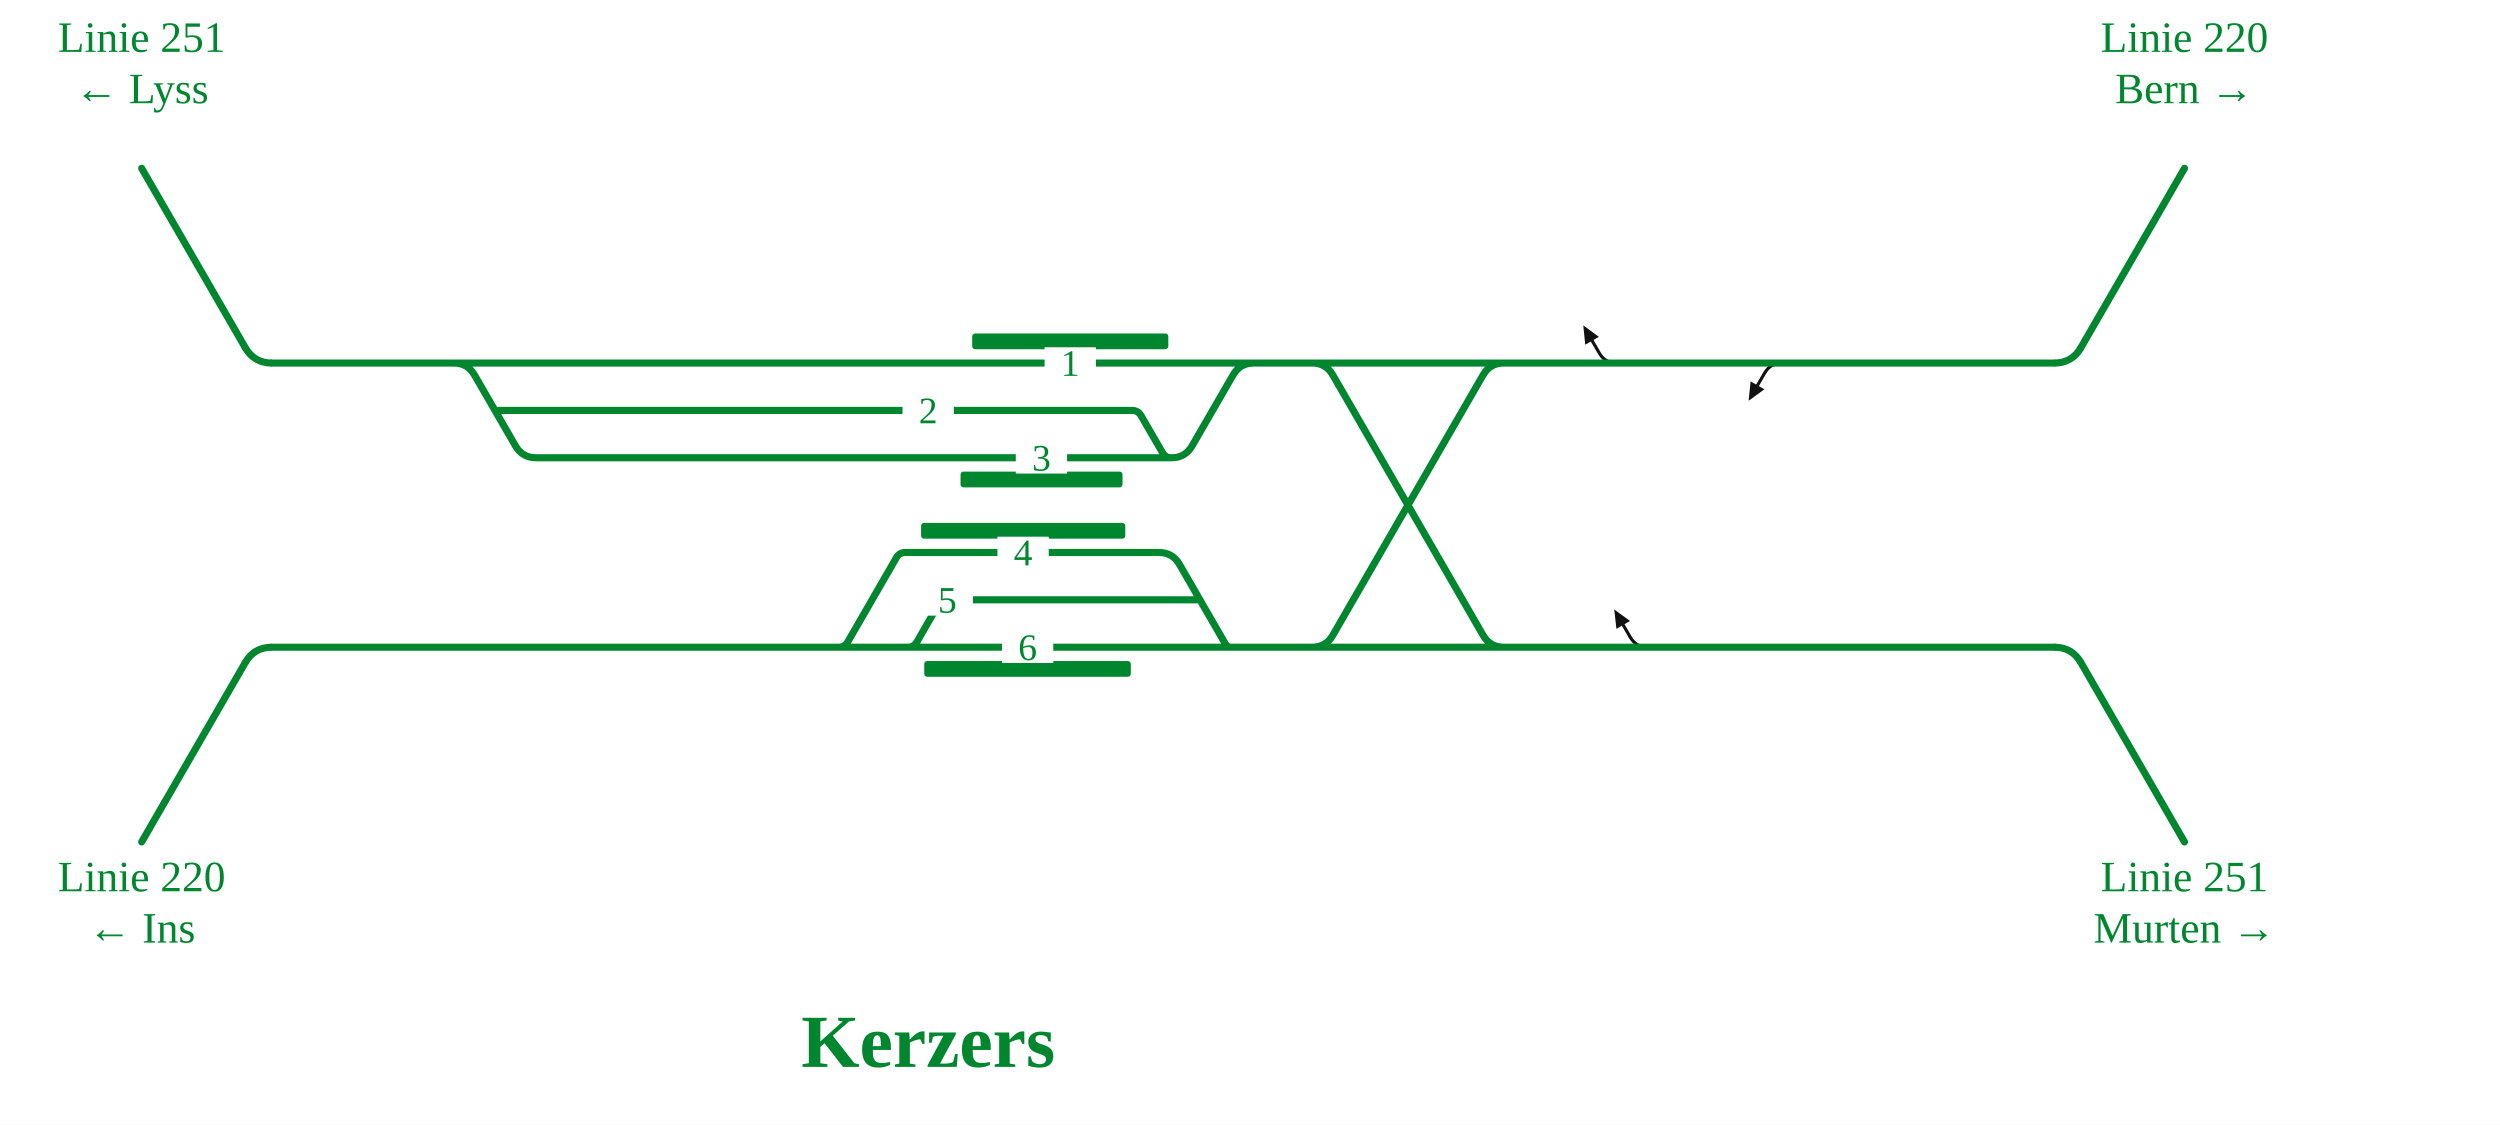
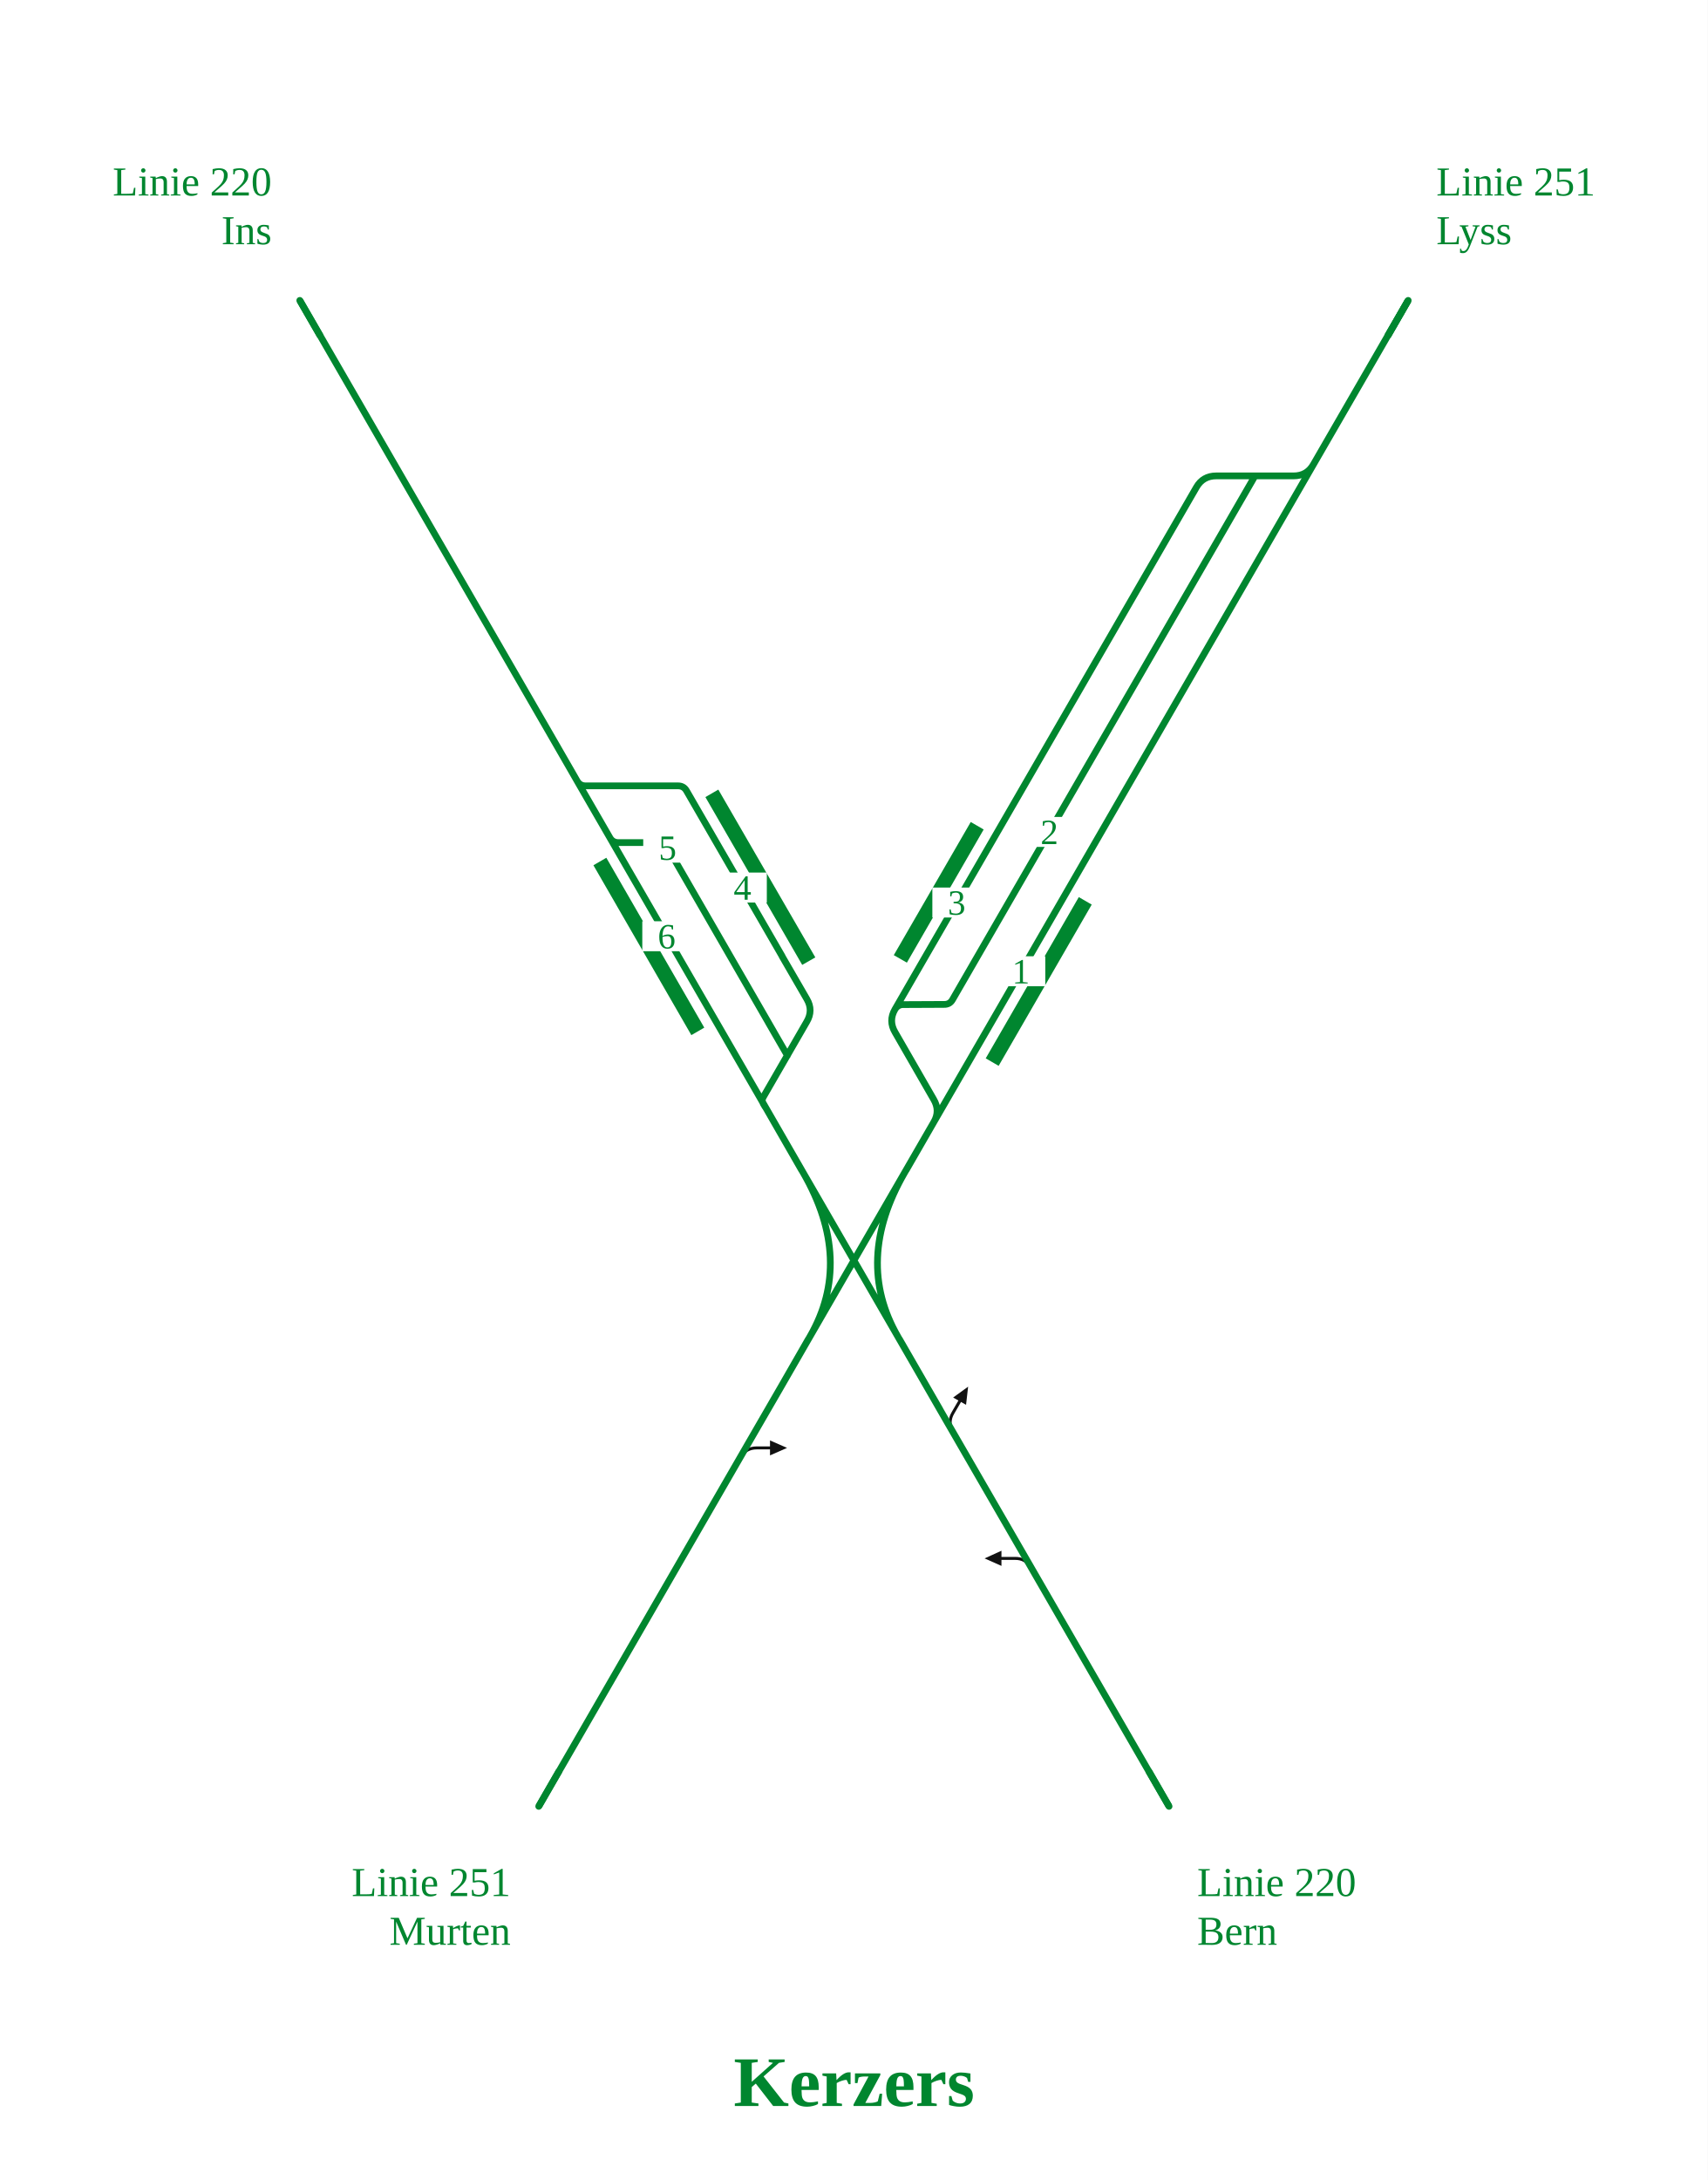
- <svg xmlns="http://www.w3.org/2000/svg" viewBox="0 -74 1267 570" width="1267" height="570" font-family="Fira Sans, Source Sans 3, Helvetica, Arial, sans-serif">
-   <rect y="-74" width="100%" height="100%" fill="#fff" />
+ <svg xmlns="http://www.w3.org/2000/svg" viewBox="-456 -673 912 1164" width="912" height="1164" font-family="Fira Sans, Source Sans 3, Helvetica, Arial, sans-serif">
+   <rect x="-456" y="-673" width="912" height="1164" fill="#fff" />
  <g fill="none" stroke-linecap="round" stroke-linejoin="round">
-     <path d="M903.1,110.0Q897.2,110.0 894.3,115.1L890.7,121.3 M819.3,110.0Q813.4,110.0 810.5,104.9L806.9,98.7 M835.0,254.0Q829.1,254.0 826.2,248.9L822.6,242.7" stroke="#111" stroke-width="1.6" />
-     <path d="M399.8,254.0H421.9 M137.8,254.0H351.2 M621.6,254.0H791.6 M460.1,254.0H460.1Q463.1,254.0 464.7,251.3L475.4,232.7Q477.0,230.0 480.1,230.0H480.1M480.1,230.0H593.8 M425.1,254.0H425.1Q428.1,254.0 429.6,251.4L454.3,208.6Q455.8,206.0 458.8,206.0H458.8M458.8,206.0H560.9 M635.4,110.0H761.3M761.3,110.0L775.3,110.0M775.3,110.0H813.4 M466.6,158.0H563.7 M271.7,158.0H466.6 M250.8,134.0H573.7M573.7,134.0H573.7Q576.8,134.0 578.3,136.7L589.1,155.3Q590.6,158.0 593.7,158.0H593.7 M460.1,254.0H561.5 M421.9,254.0H425.1 M230.0,110.0H565.0 M137.8,110.0H230.0Q237.0,110.0 240.5,116.1L261.2,151.9Q264.7,158.0 271.7,158.0H271.7 M425.1,254.0H460.1 M791.6,254.0H829.1 M813.4,110.0H897.2 M897.2,110.0H1041.1 M829.1,254.0H1041.1 M351.2,254.0H399.8 M565.0,110.0H635.4 M593.7,158.0H593.7Q600.7,158.0 604.2,151.9L624.9,116.1Q628.4,110.0 635.4,110.0H635.4 M563.7,158.0H593.7 M561.5,254.0H621.6 M621.6,254.0L665.0,254.0Q672.0,254.0 675.5,247.9L751.6,116.1Q755.1,110.0 762.1,110.0L805.4,110.0 M635.4,110.0L665.0,110.0Q672.0,110.0 675.5,116.1L751.6,247.9Q755.1,254.0 762.1,254.0L791.6,254.0 M561.0,206.0L587.3,206.0Q594.3,206.0 597.8,212.1L621.0,252.3Q622.0,254.0 624.0,254.0L626.0,254.0 M588.0,230.0L608.2,230.0" stroke="#00862f" stroke-width="3.6" />
+     <path d="M94.8,164.2Q91.8,159.0 86.0,159.1L78.8,159.1M52.9,91.6Q49.9,86.5 52.9,81.4L56.5,75.2M-60.7,105.2Q-57.8,100.1 -51.9,100.1L-44.7,100.1" stroke="#111" stroke-width="1.6" />
+     <path d="M-160.4,-277.9L-149.4,-258.8M-295.9,-512.6L-184.7,-320.0M-49.5,-85.8L-27.1,-46.9M-23.5,40.7L-39.0,67.6M-130.3,-225.7L-130.3,-225.7Q-128.8,-223.1 -125.7,-223.1L-104.2,-223.1Q-101.1,-223.1 -99.5,-220.4L-99.5,-220.4L-42.7,-121.9M-147.8,-256.0L-147.8,-256.0Q-146.3,-253.4 -143.3,-253.4L-93.9,-253.4Q-90.9,-253.4 -89.4,-250.8L-89.4,-250.8L-38.3,-162.4M42.7,-73.9L27.1,-46.9M23.5,40.7L23.9,41.4L30.9,53.5L49.9,86.5M85.5,-244.1L36.9,-160.0M182.9,-412.8L85.5,-244.1M214.2,-418.9L52.7,-139.3L52.7,-139.3Q51.2,-136.6 48.1,-136.7L26.6,-136.6Q23.5,-136.7 21.9,-134.0L21.9,-134.0M-130.3,-225.7L-79.6,-137.9M-149.4,-258.8L-147.8,-256.0M245.4,-425.0L77.9,-134.8M296.0,-512.6L245.4,-425.0Q241.9,-418.9 234.8,-418.9L193.5,-418.9Q186.4,-418.9 182.9,-412.8L182.9,-412.8M-147.8,-256.0L-130.3,-225.7M-39.0,67.6L-57.8,100.1M49.9,86.5L91.8,159.0L168.3,291.5M-57.8,100.1L-168.3,291.5M-184.7,-320.0L-160.4,-277.9M77.9,-134.8L42.7,-73.9M21.9,-134.0L21.9,-134.0Q18.4,-127.9 22.0,-121.8L42.6,-86.0Q46.2,-79.9 42.7,-73.9L42.7,-73.9M36.9,-160.0L21.9,-134.0M-79.6,-137.9L-49.5,-85.8L-27.9,-48.2M24.3,42.0L45.9,79.5M42.7,-73.9L27.9,-48.2M-24.3,42.0L-39.0,67.6M-38.3,-162.3L-25.1,-139.5Q-21.6,-133.5 -25.2,-127.4L-48.4,-87.2Q-49.4,-85.5 -48.4,-83.7L-47.4,-82.0M-45.6,-126.9L-35.5,-109.4 M-27.1,-46.9L0,0 M27.1,-46.9L0,0 M23.5,40.7L0,0 M-23.5,40.7L0,0 M-27.1,-46.9Q0,0 -23.5,40.7 M27.1,-46.9Q0,0 23.5,40.7" stroke="#00862f" stroke-width="3.6" />
  </g>
-   <rect x="492.7" y="95.0" width="99.4" height="8" rx="1.5" fill="#00862f" />
-   <rect x="486.8" y="165.0" width="82.1" height="8" rx="1.5" fill="#00862f" />
-   <rect x="466.8" y="191.0" width="103.5" height="8" rx="1.5" fill="#00862f" />
-   <rect x="468.4" y="261.0" width="104.7" height="8" rx="1.5" fill="#00862f" />
-   <path d="M886.2,129.1L887.2,119.3L894.2,123.3Z" fill="#111" />
-   <path d="M802.4,90.9L810.3,96.7L803.4,100.7Z" fill="#111" />
-   <path d="M818.1,234.9L826.1,240.7L819.2,244.7Z" fill="#111" />
-   <rect x="507.8" y="246.0" width="26" height="16" fill="#fff" />
-   <text x="520.8" y="260.5" font-size="19" text-anchor="middle" fill="#00862f">6</text>
-   <rect x="467.1" y="222.0" width="26" height="16" fill="#fff" />
-   <text x="480.1" y="236.5" font-size="19" text-anchor="middle" fill="#00862f">5</text>
-   <rect x="505.5" y="198.0" width="26" height="16" fill="#fff" />
-   <text x="518.5" y="212.5" font-size="19" text-anchor="middle" fill="#00862f">4</text>
-   <rect x="514.8" y="150.0" width="26" height="16" fill="#fff" />
-   <text x="527.8" y="164.5" font-size="19" text-anchor="middle" fill="#00862f">3</text>
-   <rect x="457.4" y="126.0" width="26" height="16" fill="#fff" />
-   <text x="470.4" y="140.5" font-size="19" text-anchor="middle" fill="#00862f">2</text>
-   <rect x="529.4" y="102.0" width="26" height="16" fill="#fff" />
-   <text x="542.4" y="116.5" font-size="19" text-anchor="middle" fill="#00862f">1</text>
-   <path d="M137.8,254.0Q128.8,254.0 124.3,261.8" stroke="#00862f" stroke-width="3.6" fill="none" />
-   <path d="M124.3,261.8L124.3,261.8L71.8,352.7" stroke="#00862f" stroke-width="3.6" stroke-linecap="round" fill="none" />
-   <path d="M137.8,110.0Q128.8,110.0 124.3,102.2" stroke="#00862f" stroke-width="3.6" fill="none" />
-   <path d="M124.3,102.2L124.3,102.2L71.8,11.3" stroke="#00862f" stroke-width="3.6" stroke-linecap="round" fill="none" />
-   <path d="M1041.1,110.0Q1050.1,110.0 1054.6,102.2" stroke="#00862f" stroke-width="3.6" fill="none" />
-   <path d="M1054.6,102.2L1054.6,102.2L1107.1,11.3" stroke="#00862f" stroke-width="3.6" stroke-linecap="round" fill="none" />
-   <path d="M1041.1,254.0Q1050.1,254.0 1054.6,261.8" stroke="#00862f" stroke-width="3.6" fill="none" />
-   <path d="M1054.6,261.8L1054.6,261.8L1107.1,352.7" stroke="#00862f" stroke-width="3.6" stroke-linecap="round" fill="none" />
-   <text x="71.8" y="377.7" font-size="22" text-anchor="middle" fill="#00862f">Linie 220</text>
-   <text x="71.8" y="403.7" font-size="22" text-anchor="middle" fill="#00862f">← Ins</text>
-   <text x="71.8" y="-47.7" font-size="22" text-anchor="middle" fill="#00862f">Linie 251</text>
-   <text x="71.8" y="-21.7" font-size="22" text-anchor="middle" fill="#00862f">← Lyss</text>
-   <text x="1107.1" y="-47.7" font-size="22" text-anchor="middle" fill="#00862f">Linie 220</text>
-   <text x="1107.1" y="-21.7" font-size="22" text-anchor="middle" fill="#00862f">Bern →</text>
-   <text x="1107.1" y="377.7" font-size="22" text-anchor="middle" fill="#00862f">Linie 251</text>
-   <text x="1107.1" y="403.7" font-size="22" text-anchor="middle" fill="#00862f">Murten →</text>
-   <text x="470.4" y="466.7" font-size="38" font-weight="700" text-anchor="middle" fill="#00862f">Kerzers</text>
+   <path d="M127.0,-190.0L77.3,-103.9L70.4,-107.9L120.1,-194.0Z" fill="#00862f" />
+   <path d="M69.3,-230.1L28.3,-159.0L21.3,-163.0L62.4,-234.1Z" fill="#00862f" />
+   <path d="M-72.4,-251.4L-20.6,-161.8L-27.6,-157.8L-79.3,-247.4Z" fill="#00862f" />
+   <path d="M-132.2,-215.0L-79.9,-124.3L-86.8,-120.3L-139.1,-211.0Z" fill="#00862f" />
+   <path d="M69.8,159.1L78.8,155.0L78.8,163.1" fill="#111" />
+   <path d="M61.0,67.4L59.9,77.1L53.0,73.2" fill="#111" />
+   <path d="M-35.7,100.1L-44.8,104.1L-44.8,96.1" fill="#111" />
+   <rect x="-113.0" y="-181.1" width="26" height="16" fill="#fff" />
+   <text x="-100.0" y="-166.6" font-size="19" text-anchor="middle" fill="#00862f">6</text>
+   <rect x="-112.5" y="-228.4" width="26" height="16" fill="#fff" />
+   <text x="-99.5" y="-213.9" font-size="19" text-anchor="middle" fill="#00862f">5</text>
+   <rect x="-72.5" y="-207.1" width="26" height="16" fill="#fff" />
+   <text x="-59.5" y="-192.6" font-size="19" text-anchor="middle" fill="#00862f">4</text>
+   <rect x="41.9" y="-199.1" width="26" height="16" fill="#fff" />
+   <text x="54.9" y="-184.6" font-size="19" text-anchor="middle" fill="#00862f">3</text>
+   <rect x="91.4" y="-236.8" width="26" height="16" fill="#fff" />
+   <text x="104.4" y="-222.3" font-size="19" text-anchor="middle" fill="#00862f">2</text>
+   <rect x="76.2" y="-162.4" width="26" height="16" fill="#fff" />
+   <text x="89.2" y="-147.9" font-size="19" text-anchor="middle" fill="#00862f">1</text>
+   <path d="M-284.9,-493.5L-295.9,-512.6" stroke="#00862f" stroke-width="3.6" fill="none" />
+   <path d="M285.0,-493.5L296.0,-512.6" stroke="#00862f" stroke-width="3.6" fill="none" />
+   <path d="M285.0,-493.5L296.0,-512.6" stroke="#00862f" stroke-width="3.6" fill="none" />
+   <path d="M157.3,272.4L168.3,291.5" stroke="#00862f" stroke-width="3.6" fill="none" />
+   <path d="M-157.3,272.4L-168.3,291.5" stroke="#00862f" stroke-width="3.6" fill="none" />
+   <text x="-310.9" y="-568.6" font-size="22" text-anchor="end" fill="#00862f">Linie 220</text>
+   <text x="-310.9" y="-542.6" font-size="22" text-anchor="end" fill="#00862f">Ins</text>
+   <text x="311.0" y="-568.6" font-size="22" text-anchor="start" fill="#00862f">Linie 251</text>
+   <text x="311.0" y="-542.6" font-size="22" text-anchor="start" fill="#00862f">Lyss</text>
+   <text x="183.3" y="339.4" font-size="22" text-anchor="start" fill="#00862f">Linie 220</text>
+   <text x="183.3" y="365.4" font-size="22" text-anchor="start" fill="#00862f">Bern</text>
+   <text x="-183.3" y="339.4" font-size="22" text-anchor="end" fill="#00862f">Linie 251</text>
+   <text x="-183.3" y="365.4" font-size="22" text-anchor="end" fill="#00862f">Murten</text>
+   <text x="0.1" y="451.5" font-size="38" font-weight="700" text-anchor="middle" fill="#00862f">Kerzers</text>
</svg>
